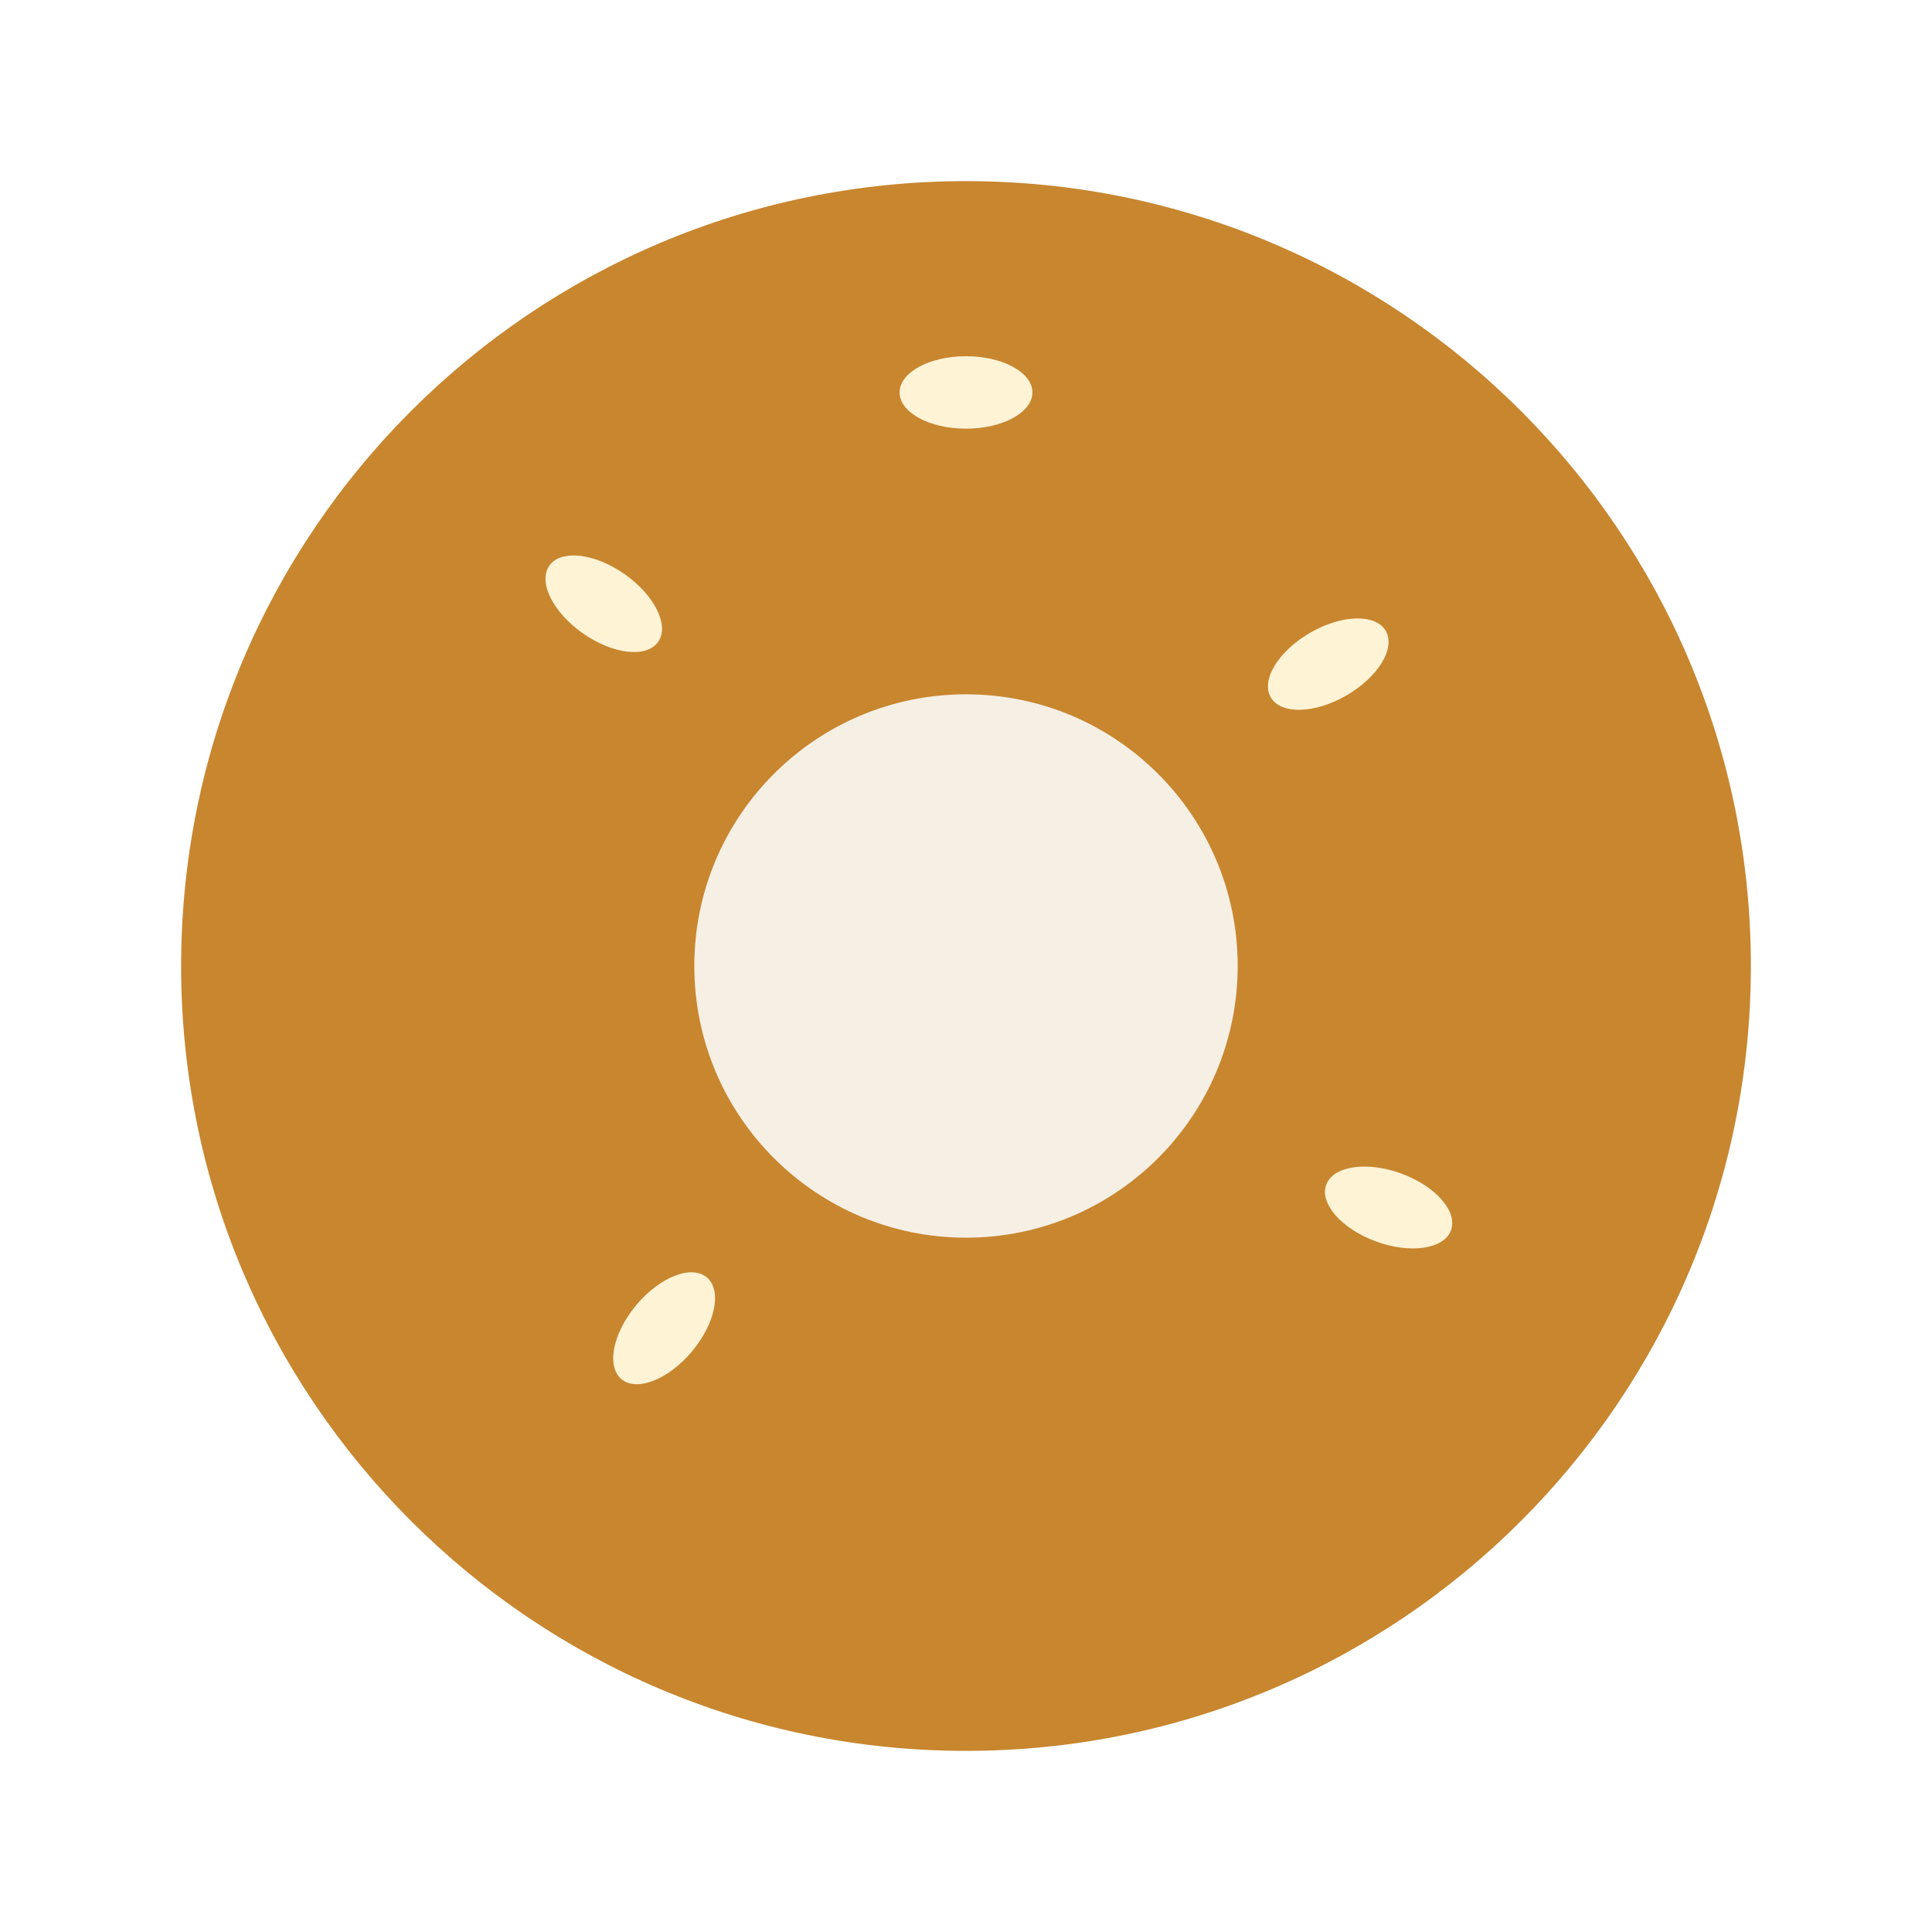
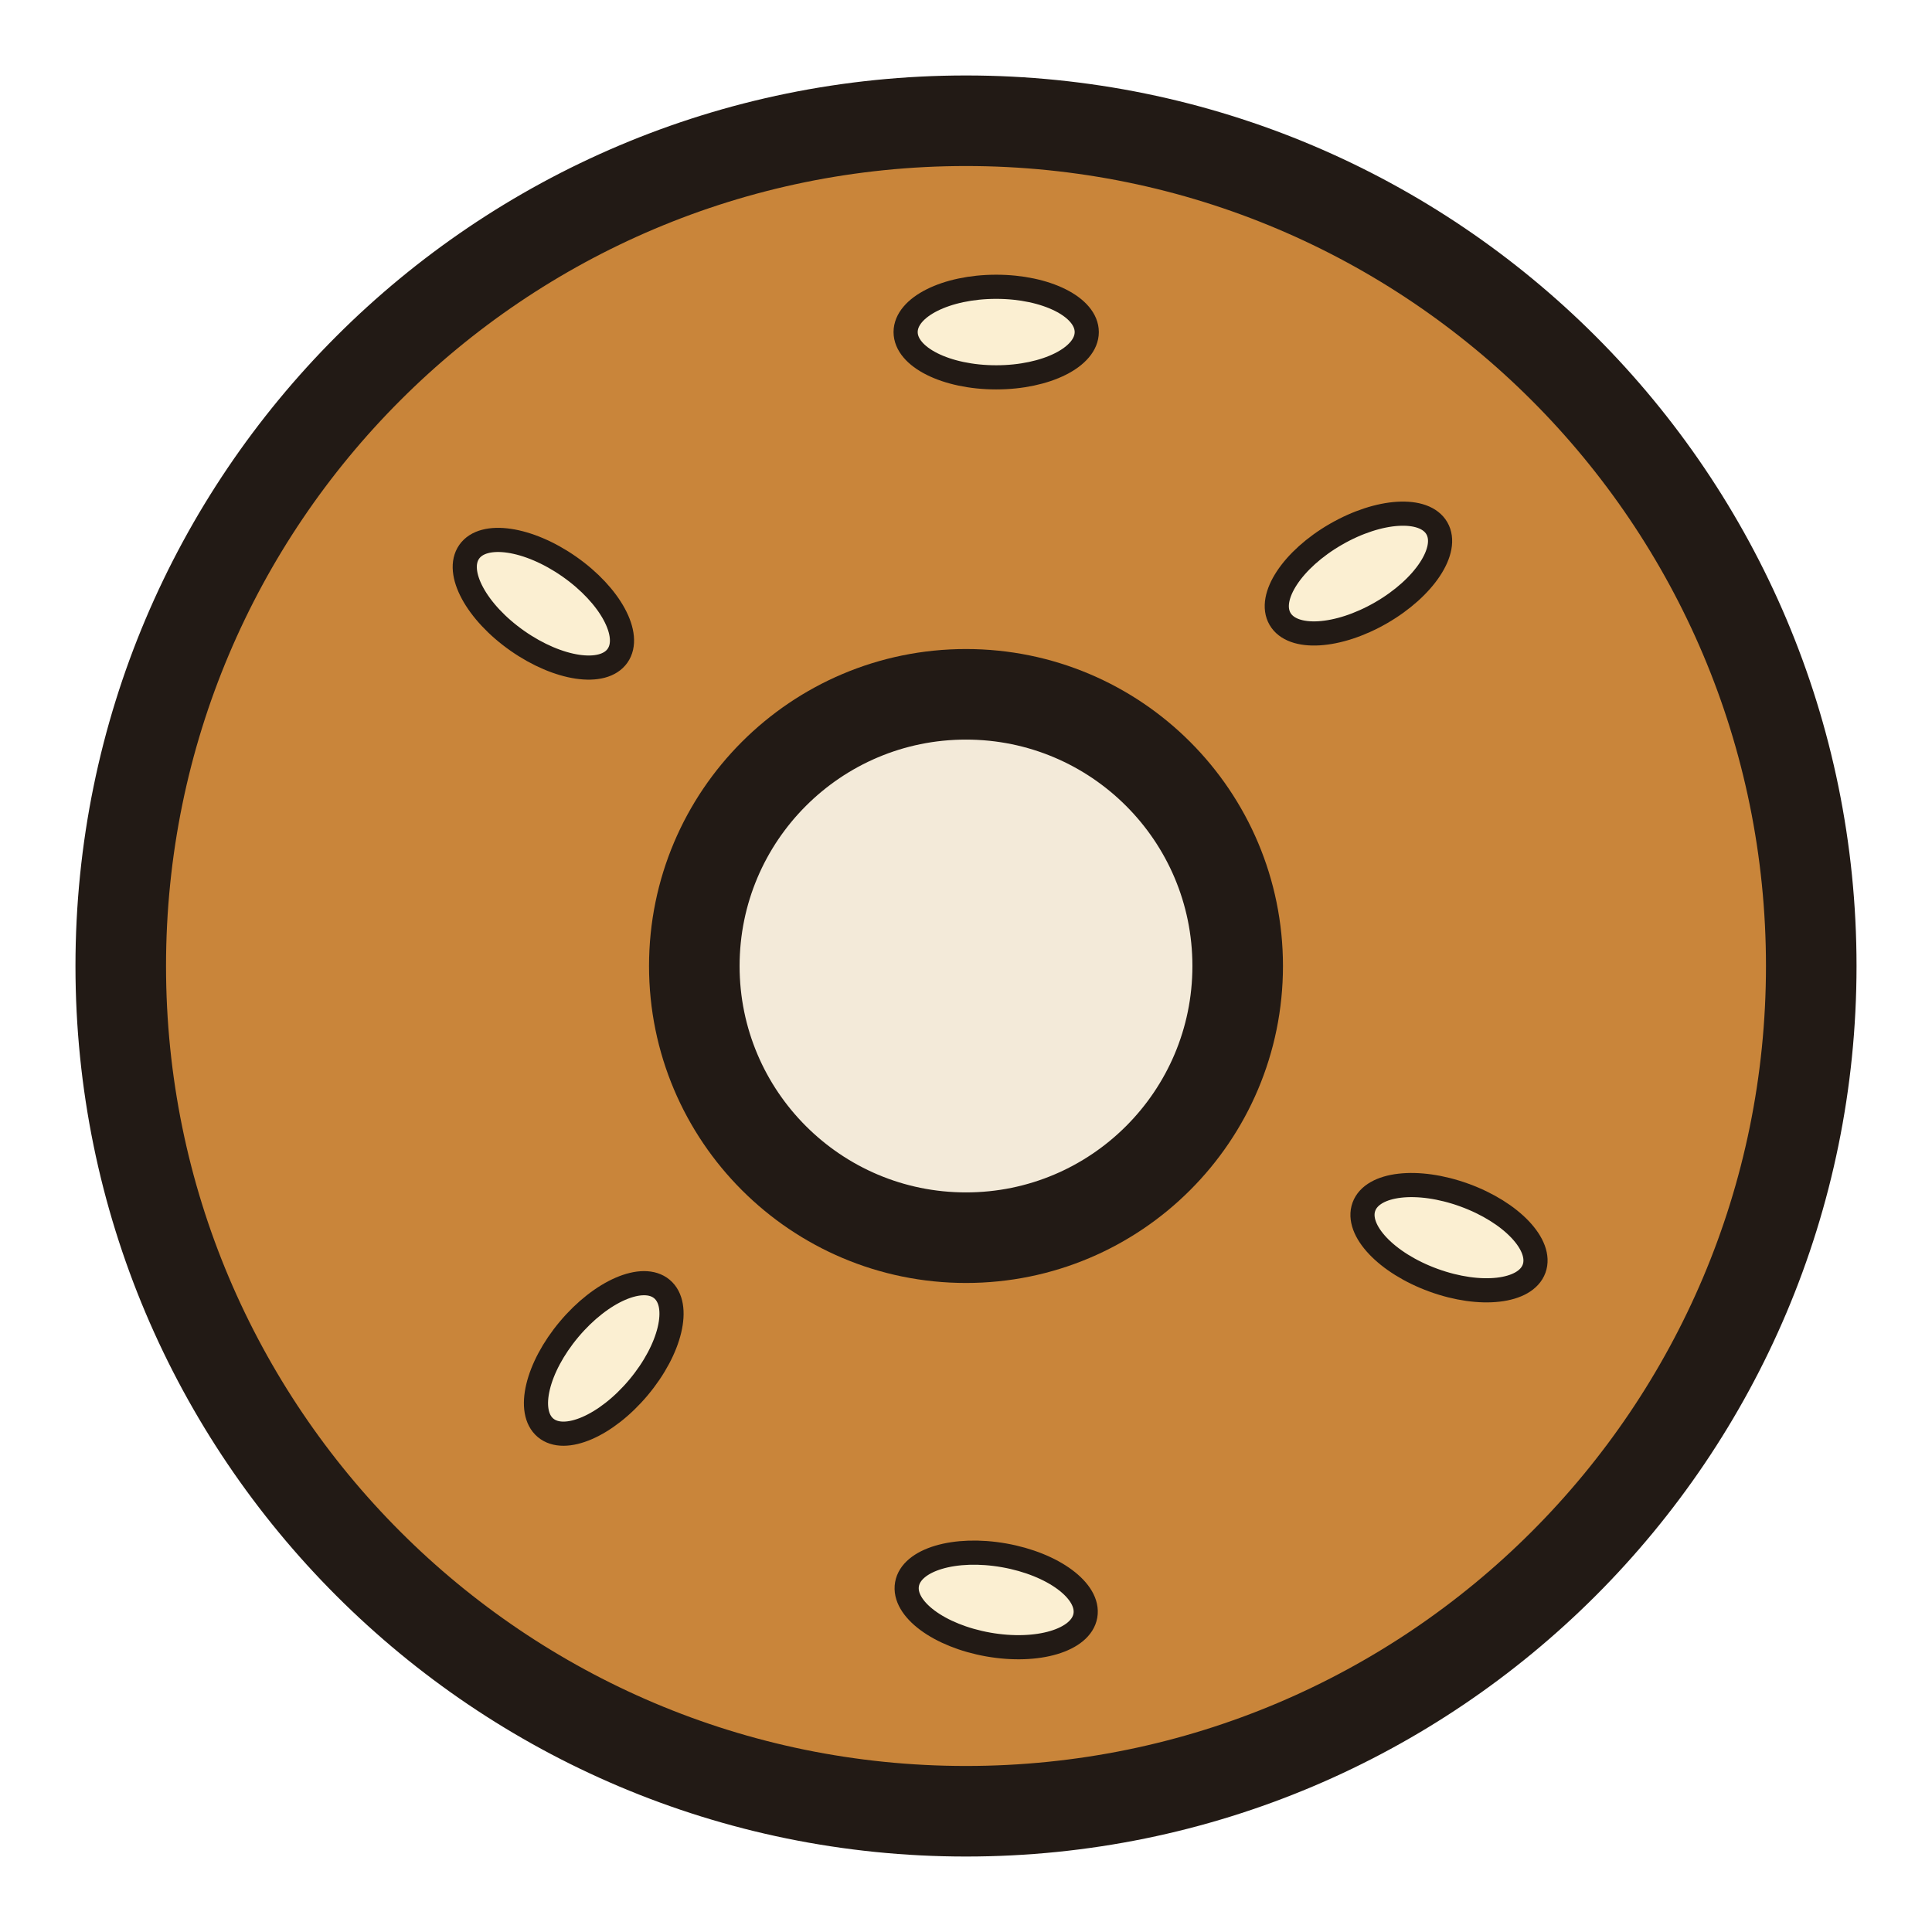
<svg xmlns="http://www.w3.org/2000/svg" viewBox="0 0 64 64">
-   <circle cx="32" cy="32" r="26" fill="#c8862f" />
-   <circle cx="32" cy="32" r="9" fill="#f6efe4" />
-   <g fill="#fff3d6">
-     <ellipse cx="20" cy="20" rx="2.2" ry="1.2" transform="rotate(35 20 20)" />
-     <ellipse cx="44" cy="22" rx="2.2" ry="1.2" transform="rotate(-30 44 22)" />
-     <ellipse cx="46" cy="40" rx="2.2" ry="1.2" transform="rotate(20 46 40)" />
-     <ellipse cx="22" cy="44" rx="2.2" ry="1.2" transform="rotate(-50 22 44)" />
-     <ellipse cx="32" cy="13" rx="2.2" ry="1.2" />
+   <circle cx="32" cy="32" r="28" fill="#c9853a" stroke="#221a15" stroke-width="3" />
+   <circle cx="32" cy="32" r="9" fill="#f3ead9" stroke="#221a15" stroke-width="3" />
+   <g fill="#fbefd2" stroke="#221a15" stroke-width=".8">
+     <ellipse cx="18" cy="20" rx="3" ry="1.5" transform="rotate(35 18 20)" />
+     <ellipse cx="45" cy="19" rx="3" ry="1.5" transform="rotate(-30 45 19)" />
+     <ellipse cx="48" cy="41" rx="3" ry="1.5" transform="rotate(20 48 41)" />
+     <ellipse cx="20" cy="45" rx="3" ry="1.5" transform="rotate(-50 20 45)" />
+     <ellipse cx="33" cy="11" rx="3" ry="1.5" />
+     <ellipse cx="33" cy="53" rx="3" ry="1.5" transform="rotate(10 33 53)" />
  </g>
</svg>
